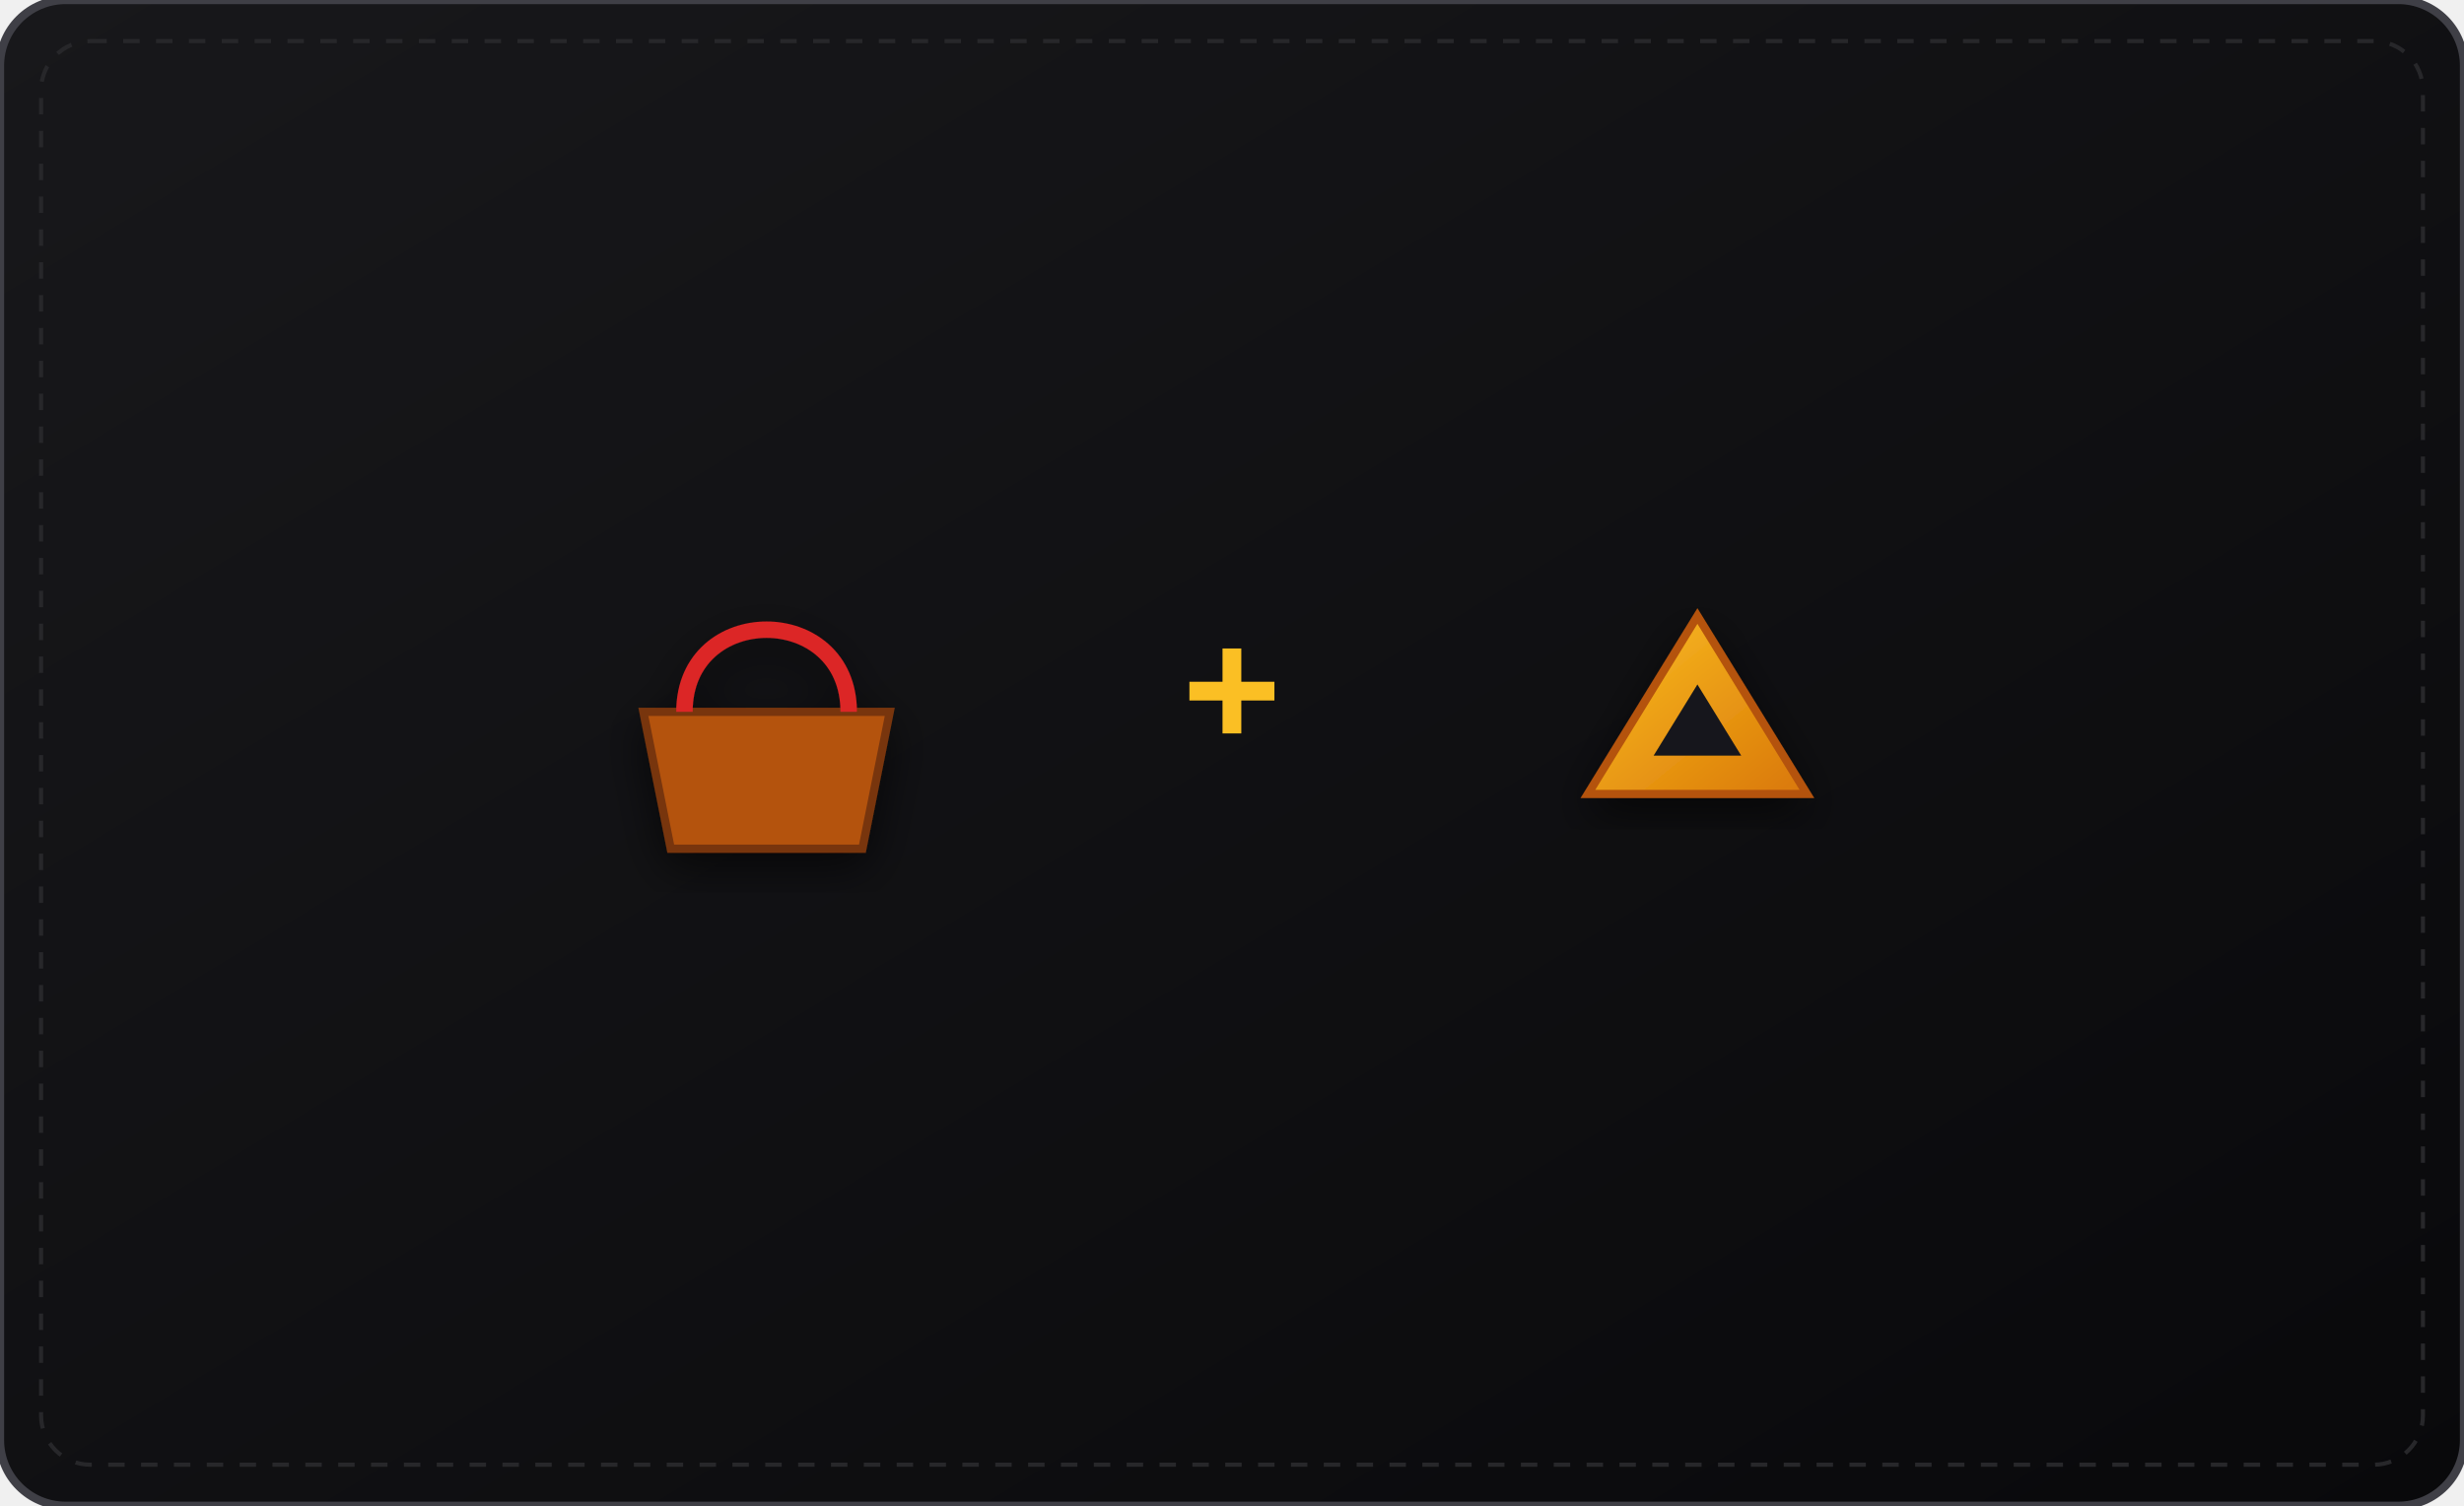
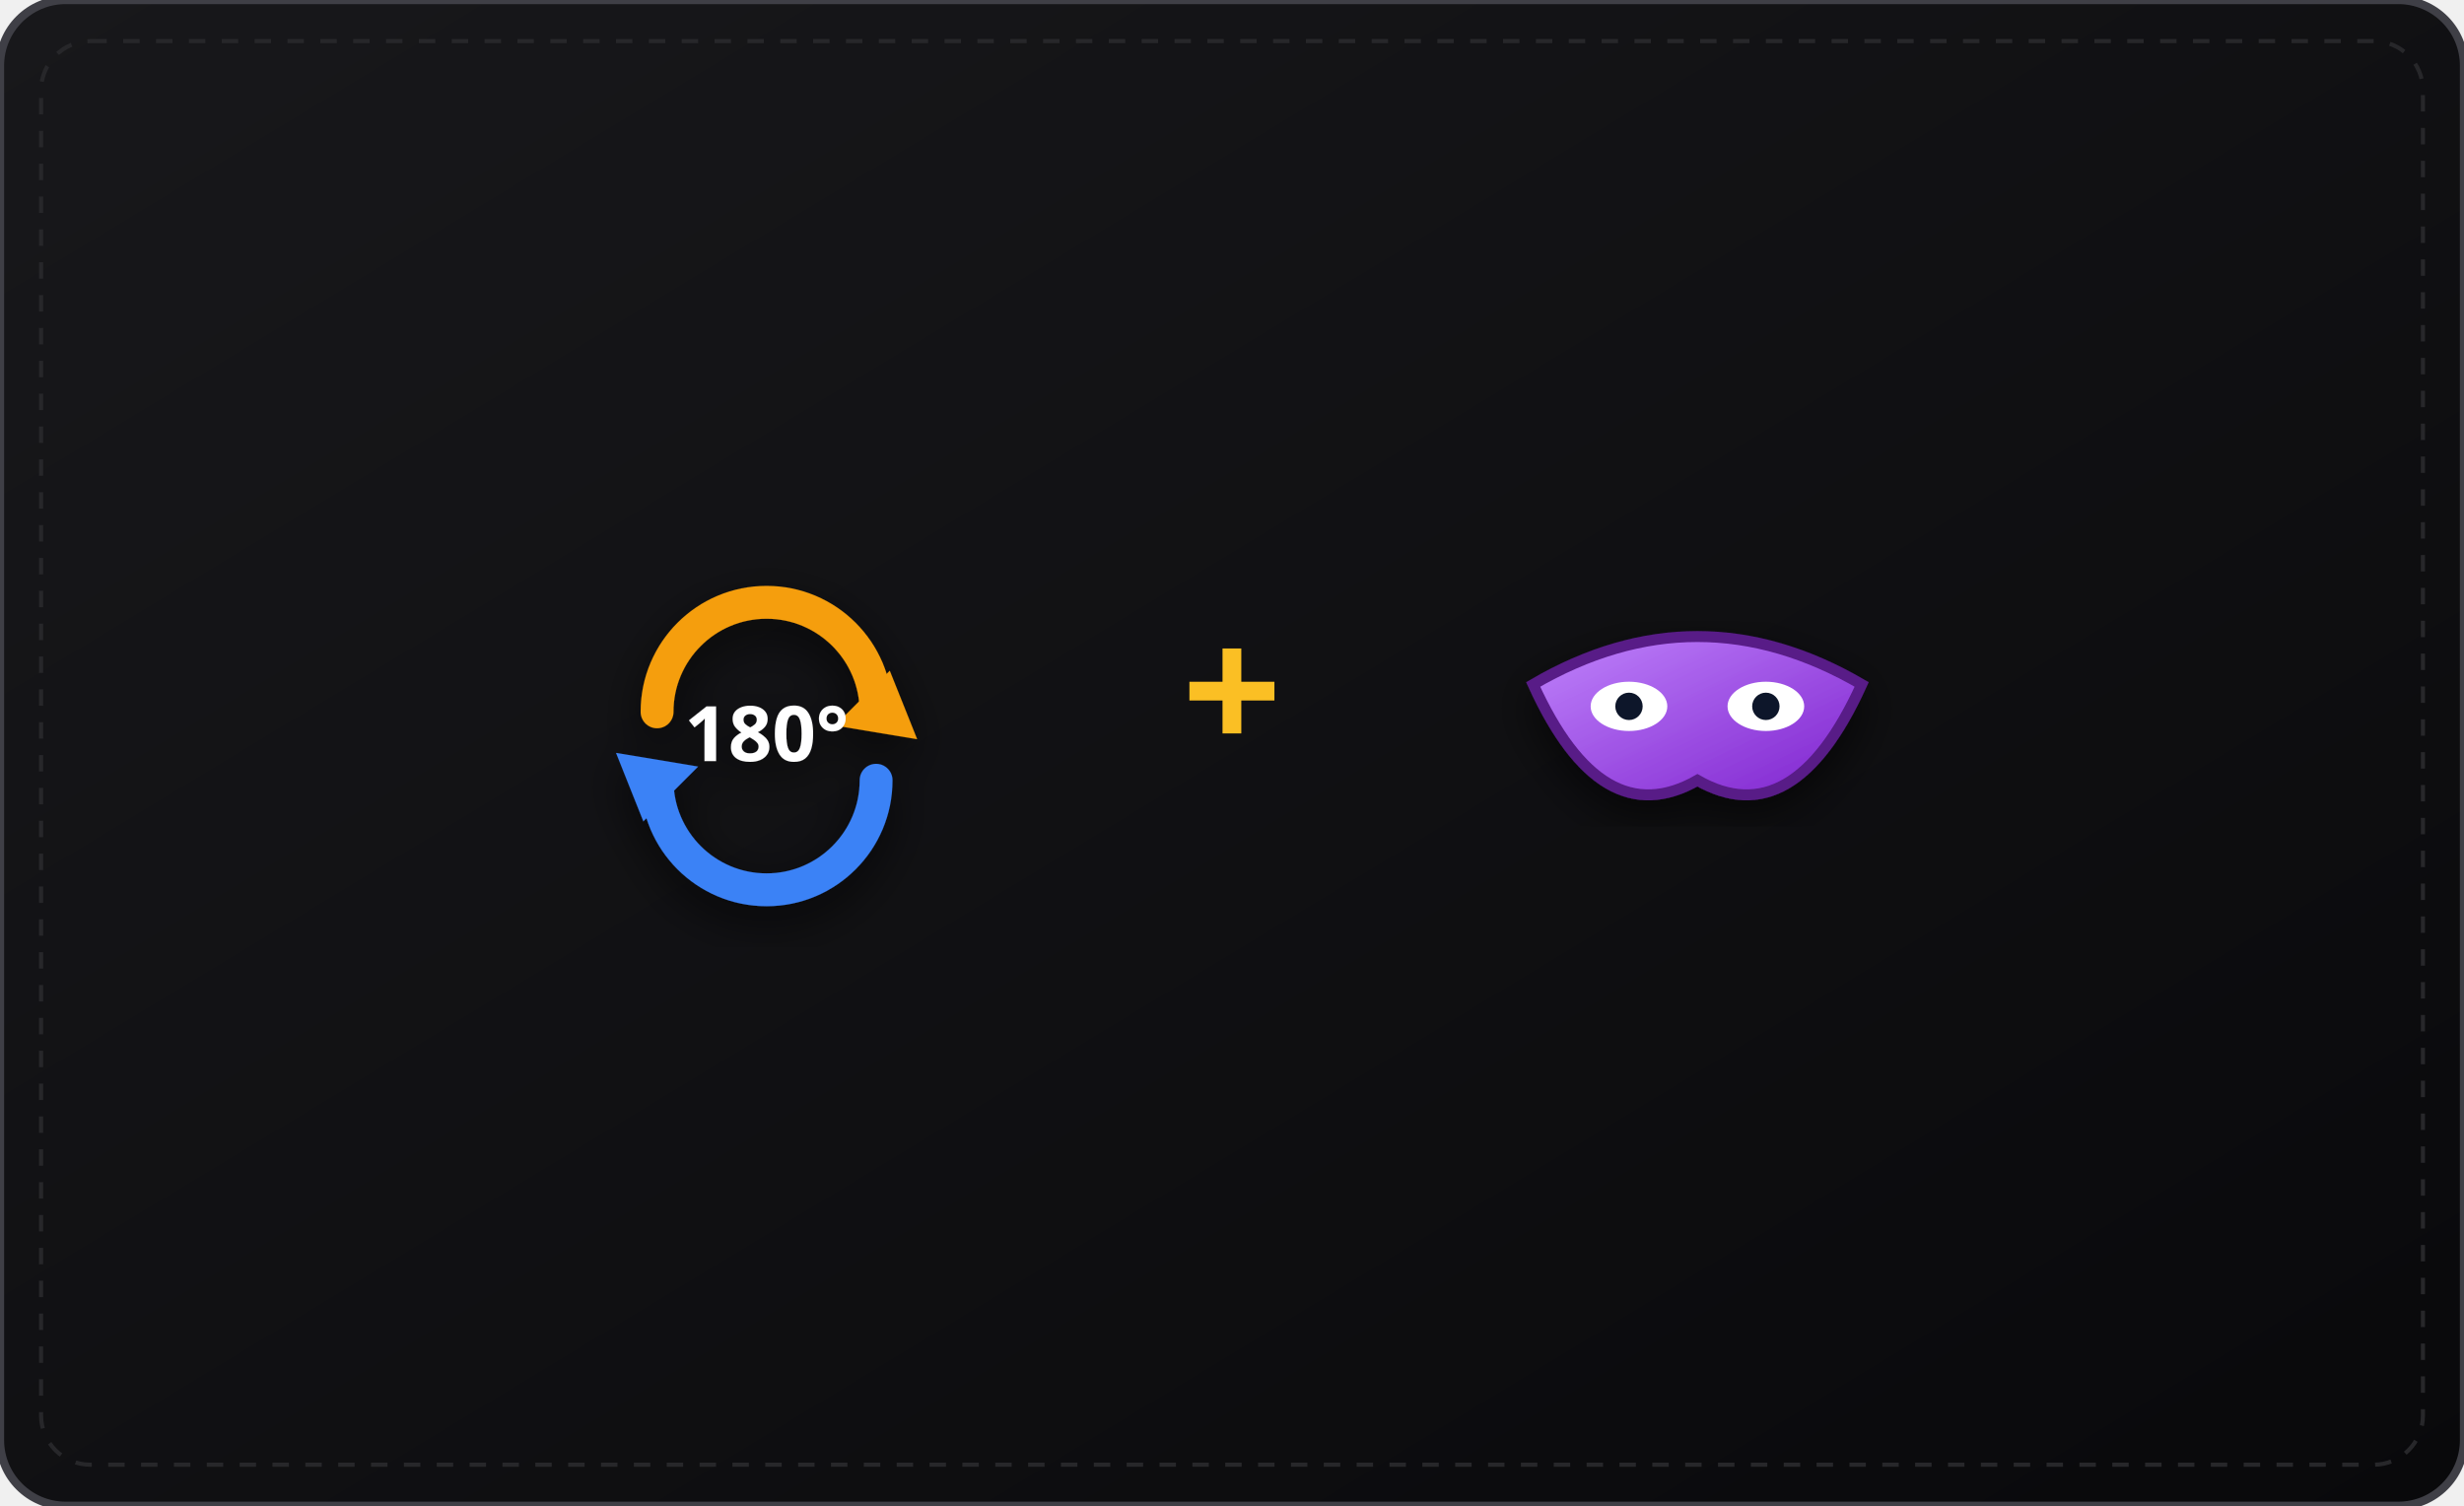
<svg xmlns="http://www.w3.org/2000/svg" viewBox="0 0 900 550" width="100%" height="100%" class="rebus-svg">
  <defs>
    <linearGradient id="bgGrad" x1="0%" y1="0%" x2="100%" y2="100%">
      <stop offset="0%" stop-color="#18181b" />
      <stop offset="100%" stop-color="#09090b" />
    </linearGradient>
    <linearGradient id="cardGrad" x1="0%" y1="0%" x2="0%" y2="100%">
      <stop offset="0%" stop-color="#27272a" />
      <stop offset="100%" stop-color="#18181b" />
    </linearGradient>
    <linearGradient id="goldGrad" x1="0%" y1="0%" x2="100%" y2="100%">
      <stop offset="0%" stop-color="#fbbf24" />
      <stop offset="100%" stop-color="#d97706" />
    </linearGradient>
    <linearGradient id="blueGrad" x1="0%" y1="0%" x2="100%" y2="100%">
      <stop offset="0%" stop-color="#60a5fa" />
      <stop offset="100%" stop-color="#2563eb" />
    </linearGradient>
    <linearGradient id="cyanGrad" x1="0%" y1="0%" x2="100%" y2="100%">
      <stop offset="0%" stop-color="#38bdf8" />
      <stop offset="100%" stop-color="#0284c7" />
    </linearGradient>
    <linearGradient id="redGrad" x1="0%" y1="0%" x2="100%" y2="100%">
      <stop offset="0%" stop-color="#f87171" />
      <stop offset="100%" stop-color="#dc2626" />
    </linearGradient>
    <linearGradient id="greenGrad" x1="0%" y1="0%" x2="100%" y2="100%">
      <stop offset="0%" stop-color="#34d399" />
      <stop offset="100%" stop-color="#059669" />
    </linearGradient>
    <linearGradient id="purpleGrad" x1="0%" y1="0%" x2="100%" y2="100%">
      <stop offset="0%" stop-color="#c084fc" />
      <stop offset="100%" stop-color="#7e22ce" />
    </linearGradient>
    <filter id="shadow" x="-20%" y="-20%" width="140%" height="140%">
      <feDropShadow dx="0" dy="6" stdDeviation="8" flood-color="#000" flood-opacity="0.6" />
    </filter>
  </defs>
  <rect width="900" height="550" rx="24" fill="url(#bgGrad)" stroke="#3f3f46" stroke-width="3" />
  <rect x="15" y="15" width="870" height="520" rx="18" fill="none" stroke="#27272a" stroke-width="1.5" stroke-dasharray="6 6" />
  <g transform="translate(280, 260)" filter="url(#shadow)">
-     <path d="M-45,0 L45,0 L35,50 L-35,50 Z" fill="#b45309" stroke="#78350f" stroke-width="3" />
-     <path d="M-30,0 C-30,-40 30,-40 30,0" fill="none" stroke="#dc2626" stroke-width="6" />
+     <path d="M-40,0 A40,40 0 1,1 40,0" fill="none" stroke="#f59e0b" stroke-width="12" stroke-linecap="round" />
+     <polygon points="45,-15 55,10 25,5" fill="#f59e0b" />
+     <path d="M40,25 A40,40 0 1,1 -40,25" fill="none" stroke="#3b82f6" stroke-width="12" stroke-linecap="round" />
+     <polygon points="-45,40 -55,15 -25,20" fill="#3b82f6" />
+     <text x="0" y="18" font-family="Rubik, sans-serif" font-size="28" font-weight="900" fill="#ffffff" text-anchor="middle">180°</text>
  </g>
  <text x="450" y="275" font-family="system-ui, sans-serif" font-size="64" font-weight="900" fill="#fbbf24" text-anchor="middle">+</text>
  <g transform="translate(620, 260)" filter="url(#shadow)">
-     <polygon points="0,-35 40,30 -40,30" fill="url(#goldGrad)" stroke="#b45309" stroke-width="3" />
-     <polygon points="0,-10 16,16 -16,16" fill="#18181b" />
+     <path d="M-60,-10 Q0,-45 60,-10 Q35,45 0,25 Q-35,45 -60,-10 Z" fill="url(#purpleGrad)" stroke="#581c87" stroke-width="4" />
+     <ellipse cx="-25" cy="-2" rx="14" ry="9" fill="#ffffff" />
+     <ellipse cx="25" cy="-2" rx="14" ry="9" fill="#ffffff" />
+     <circle cx="-25" cy="-2" r="5" fill="#0f172a" />
+     <circle cx="25" cy="-2" r="5" fill="#0f172a" />
  </g>
</svg>
